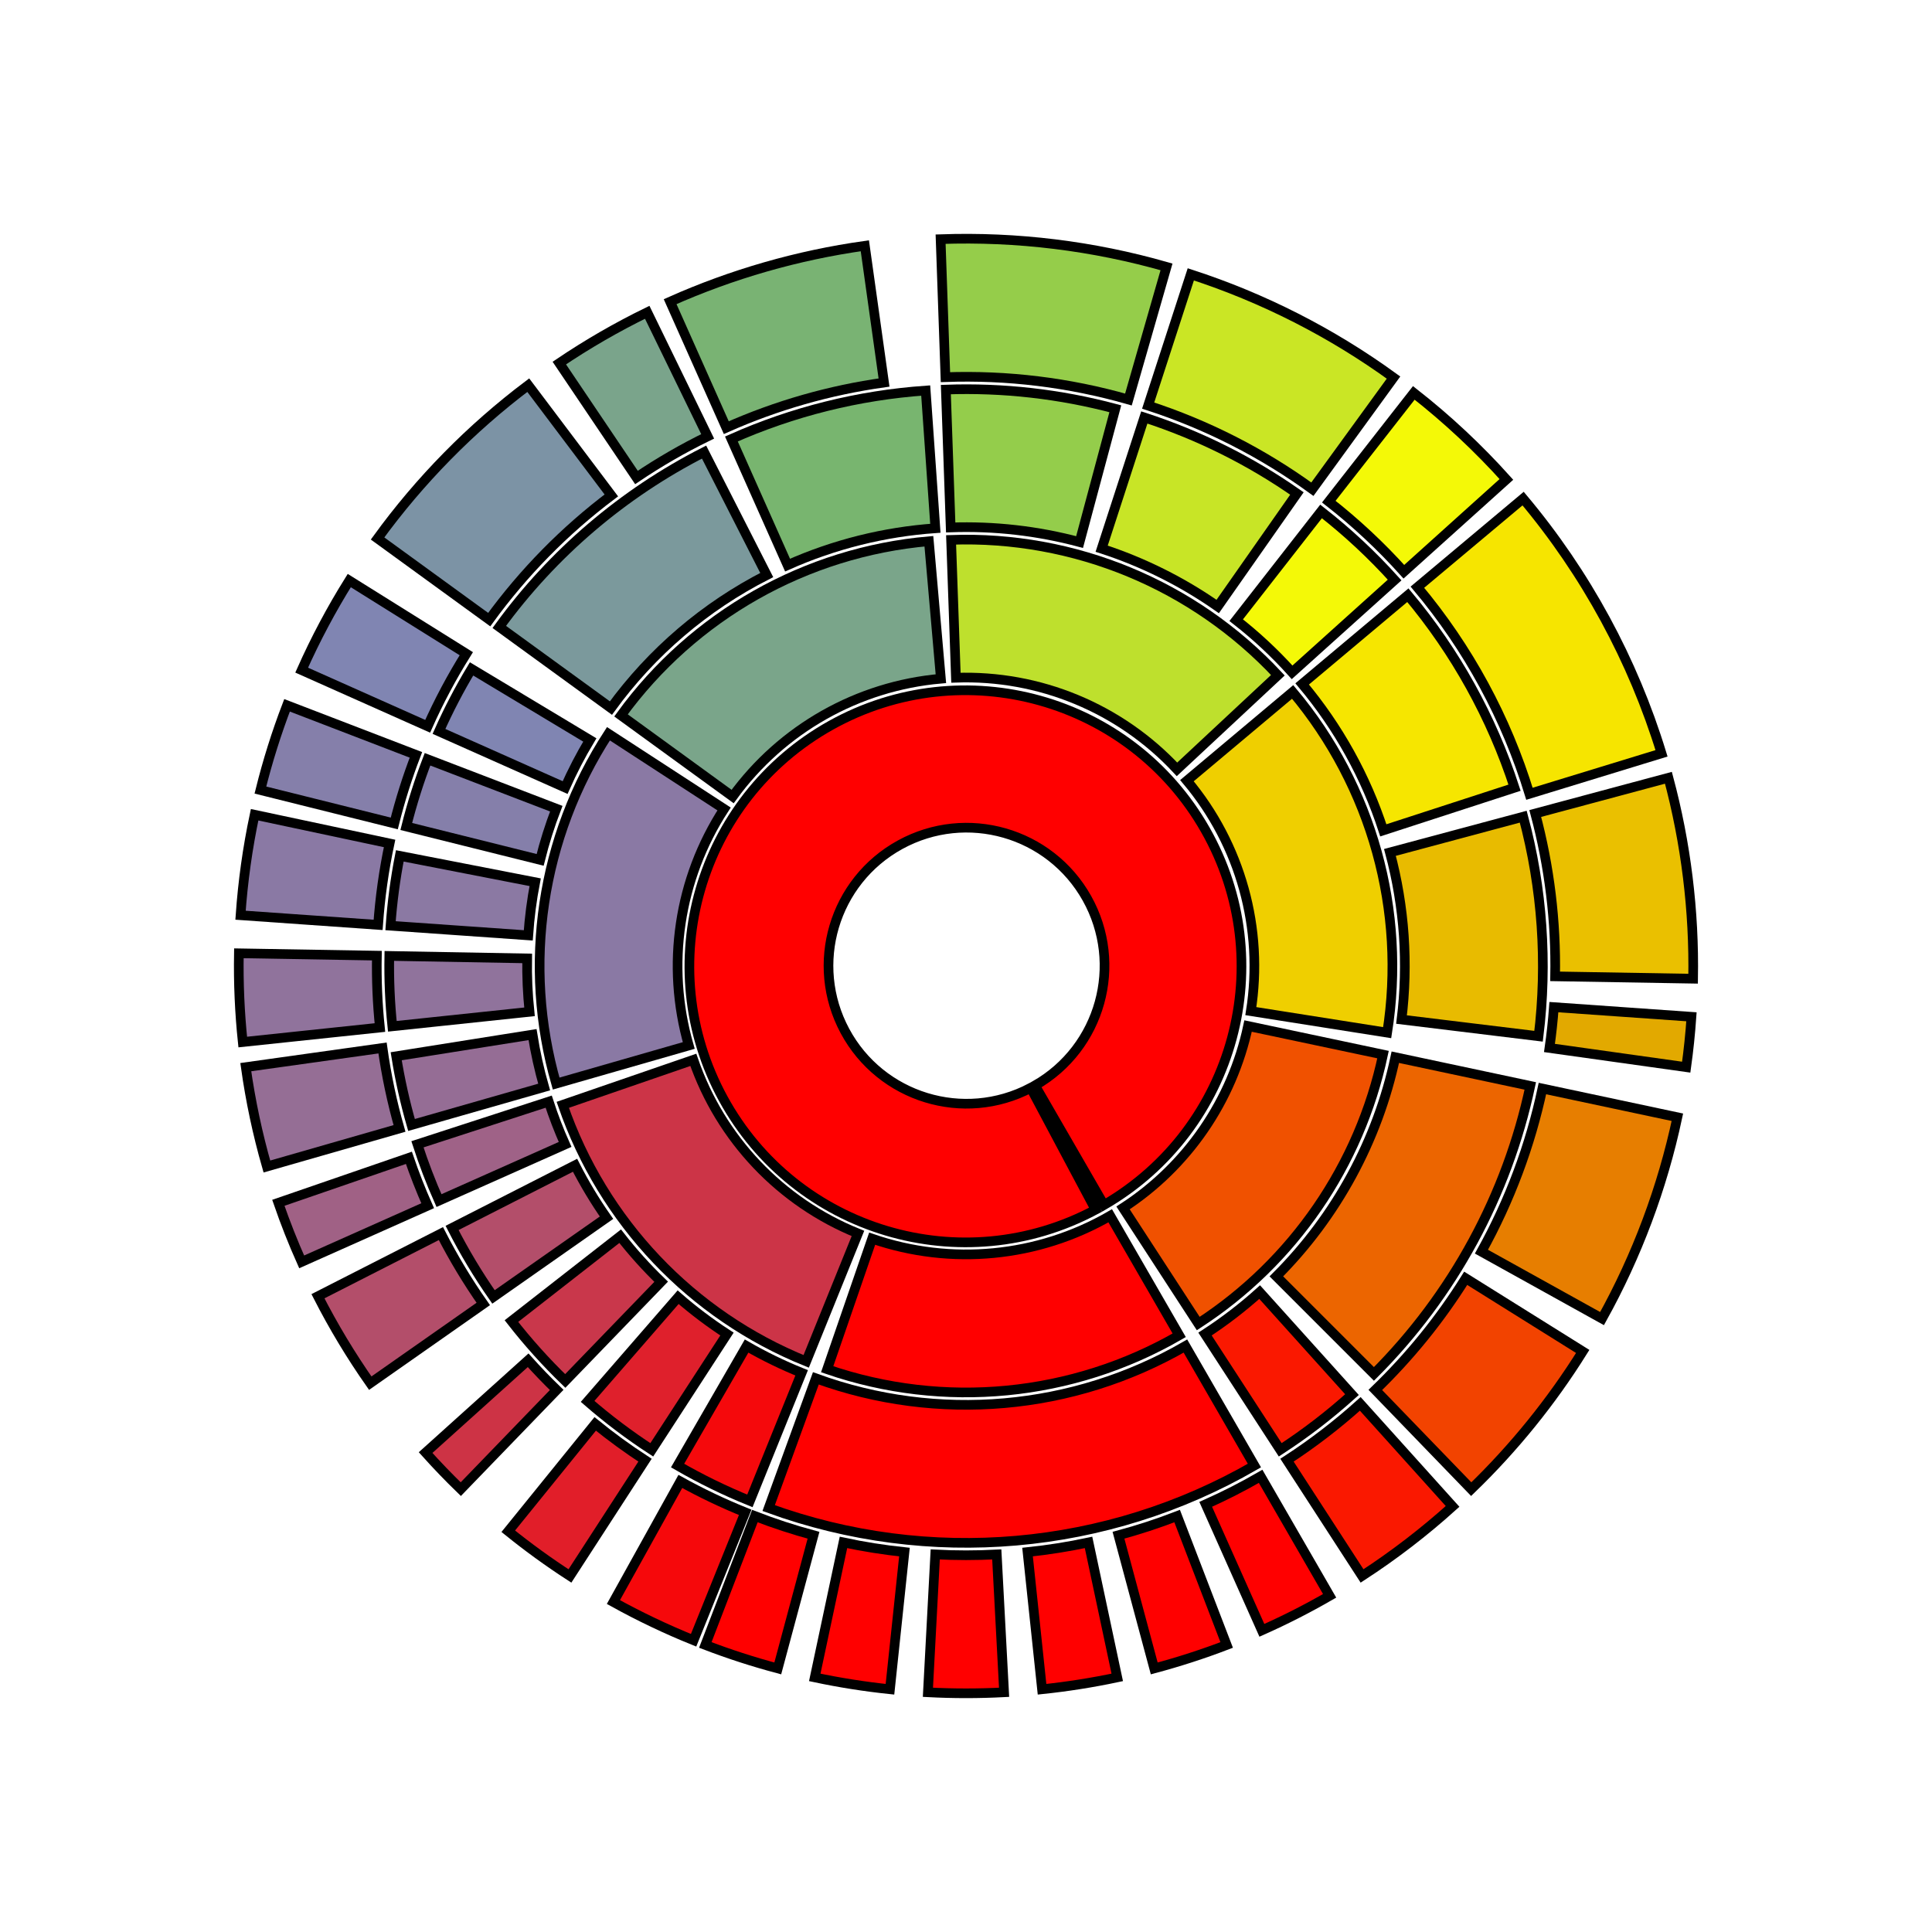
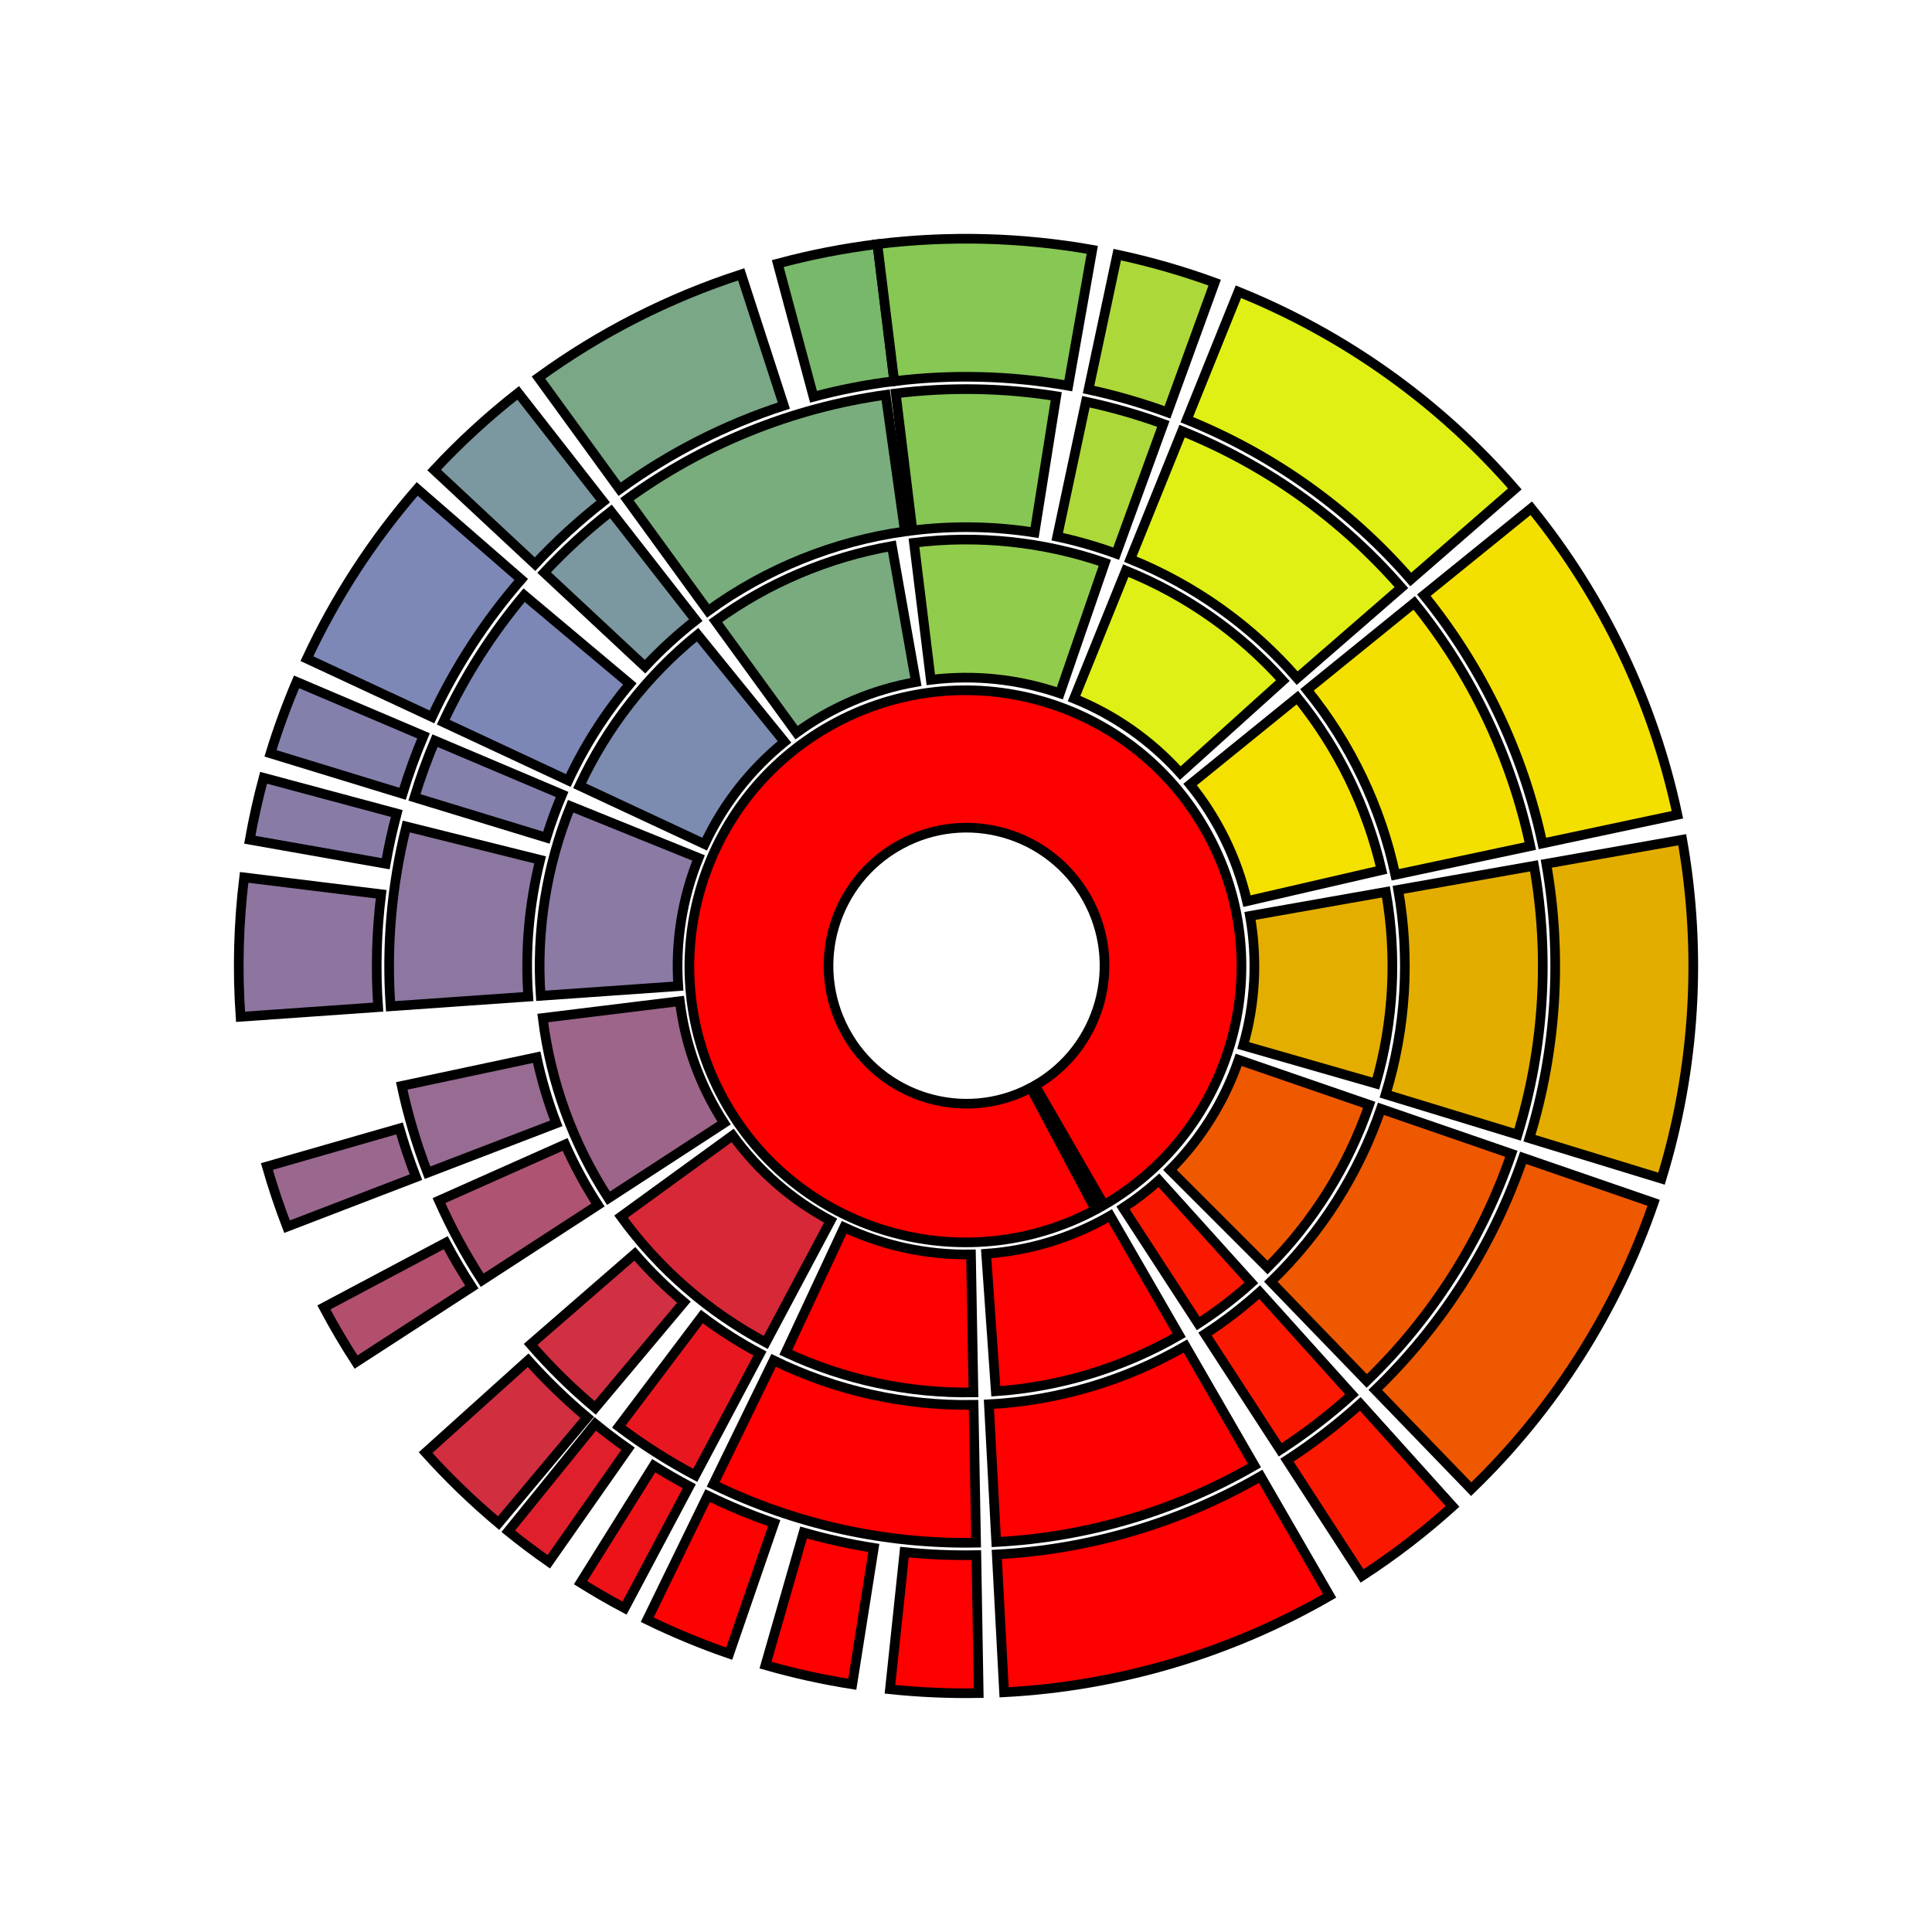
<svg xmlns="http://www.w3.org/2000/svg" width="600" height="600.0" viewBox="-7.0 -7.0 14 14">
  <defs>
</defs>
  <path d="M0.5,0.866 A1.0,1.0,0,1,0,0.469,0.883 L0.939,1.766 A2.0,2.0,0,1,1,1,1.732 Z" fill="red" stroke="black" stroke-width="0.07" />
-   <path d="M-0.68,1.976 A2.09,2.09,0,0,0,1.045,1.81 L1.545,2.676 A3.09,3.09,0,0,1,-1.006,2.922 Z" fill="#ff0000" stroke="black" stroke-width="0.07" />
-   <path d="M-1.976,0.68 A2.09,2.09,0,0,0,-0.783,1.938 L-1.158,2.865 A3.09,3.09,0,0,1,-2.922,1.006 Z" fill="#cc3447" stroke="black" stroke-width="0.07" />
-   <path d="M-1.753,-1.138 A2.09,2.09,0,0,0,-2.009,0.576 L-2.97,0.852 A3.09,3.09,0,0,1,-2.591,-1.683 Z" fill="#8a79a4" stroke="black" stroke-width="0.07" />
-   <path d="M-0.182,-2.082 A2.09,2.09,0,0,0,-1.691,-1.228 L-2.5,-1.816 A3.09,3.09,0,0,1,-0.269,-3.078 Z" fill="#7aa58a" stroke="black" stroke-width="0.07" />
-   <path d="M1.529,-1.425 A2.09,2.09,0,0,0,-0.073,-2.089 L-0.108,-3.088 A3.09,3.09,0,0,1,2.26,-2.107 Z" fill="#bee02d" stroke="black" stroke-width="0.07" />
-   <path d="M2.064,0.327 A2.09,2.09,0,0,0,1.601,-1.343 L2.367,-1.986 A3.09,3.09,0,0,1,3.052,0.483 Z" fill="#efcf00" stroke="black" stroke-width="0.07" />
-   <path d="M1.138,1.753 A2.09,2.09,0,0,0,2.044,0.435 L3.022,0.642 A3.09,3.09,0,0,1,1.683,2.591 Z" fill="#f05100" stroke="black" stroke-width="0.07" />
-   <path d="M-1.088,2.988 A3.18,3.18,0,0,0,1.59,2.754 L2.09,3.62 A4.18,4.18,0,0,1,-1.43,3.928 Z" fill="#ff0000" stroke="black" stroke-width="0.07" />
-   <path d="M-1.59,2.754 A3.18,3.18,0,0,0,-1.191,2.948 L-1.566,3.876 A4.18,4.18,0,0,1,-2.09,3.62 Z" fill="#f5090c" stroke="black" stroke-width="0.07" />
-   <path d="M-2.086,2.4 A3.18,3.18,0,0,0,-1.732,2.667 L-2.277,3.506 A4.18,4.18,0,0,1,-2.742,3.155 Z" fill="#df202c" stroke="black" stroke-width="0.07" />
-   <path d="M-2.506,1.958 A3.18,3.18,0,0,0,-2.209,2.288 L-2.904,3.007 A4.18,4.18,0,0,1,-3.294,2.573 Z" fill="#c9374b" stroke="black" stroke-width="0.07" />
-   <path d="M-2.833,1.444 A3.18,3.18,0,0,0,-2.605,1.824 L-3.424,2.398 A4.18,4.18,0,0,1,-3.724,1.898 Z" fill="#b34e6a" stroke="black" stroke-width="0.07" />
-   <path d="M-3.024,0.983 A3.18,3.18,0,0,0,-2.905,1.293 L-3.819,1.7 A4.18,4.18,0,0,1,-3.975,1.292 Z" fill="#9f6287" stroke="black" stroke-width="0.07" />
-   <path d="M-3.141,0.497 A3.18,3.18,0,0,0,-3.057,0.877 L-4.018,1.152 A4.18,4.18,0,0,1,-4.129,0.654 Z" fill="#956d95" stroke="black" stroke-width="0.07" />
-   <path d="M-3.18,-0.055 A3.18,3.18,0,0,0,-3.163,0.332 L-4.157,0.437 A4.18,4.18,0,0,1,-4.179,-0.073 Z" fill="#90739c" stroke="black" stroke-width="0.07" />
-   <path d="M-3.122,-0.607 A3.18,3.18,0,0,0,-3.172,-0.222 L-4.17,-0.292 A4.18,4.18,0,0,1,-4.103,-0.798 Z" fill="#8b79a3" stroke="black" stroke-width="0.07" />
-   <path d="M-2.969,-1.14 A3.18,3.18,0,0,0,-3.086,-0.769 L-4.056,-1.011 A4.18,4.18,0,0,1,-3.902,-1.498 Z" fill="#857faa" stroke="black" stroke-width="0.07" />
-   <path d="M-2.726,-1.638 A3.18,3.18,0,0,0,-2.905,-1.293 L-3.819,-1.7 A4.18,4.18,0,0,1,-3.583,-2.153 Z" fill="#8085b2" stroke="black" stroke-width="0.07" />
-   <path d="M-1.444,-2.833 A3.18,3.18,0,0,0,-2.573,-1.869 L-3.382,-2.457 A4.18,4.18,0,0,1,-1.898,-3.724 Z" fill="#7b999c" stroke="black" stroke-width="0.07" />
-   <path d="M-0.222,-3.172 A3.18,3.18,0,0,0,-1.293,-2.905 L-1.7,-3.819 A4.18,4.18,0,0,1,-0.292,-4.17 Z" fill="#78b56f" stroke="black" stroke-width="0.07" />
-   <path d="M0.823,-3.072 A3.18,3.18,0,0,0,-0.111,-3.178 L-0.146,-4.177 A4.18,4.18,0,0,1,1.082,-4.038 Z" fill="#94cd4b" stroke="black" stroke-width="0.07" />
-   <path d="M1.824,-2.605 A3.18,3.18,0,0,0,0.983,-3.024 L1.292,-3.975 A4.18,4.18,0,0,1,2.398,-3.424 Z" fill="#c8e526" stroke="black" stroke-width="0.07" />
-   <path d="M2.363,-2.128 A3.18,3.18,0,0,0,1.958,-2.506 L2.573,-3.294 A4.18,4.18,0,0,1,3.106,-2.797 Z" fill="#f4f907" stroke="black" stroke-width="0.07" />
-   <path d="M3.024,-0.983 A3.18,3.18,0,0,0,2.436,-2.044 L3.202,-2.687 A4.18,4.18,0,0,1,3.975,-1.292 Z" fill="#f6e600" stroke="black" stroke-width="0.07" />
-   <path d="M3.156,0.388 A3.18,3.18,0,0,0,3.072,-0.823 L4.038,-1.082 A4.18,4.18,0,0,1,4.149,0.509 Z" fill="#e8bb00" stroke="black" stroke-width="0.07" />
-   <path d="M2.249,2.249 A3.18,3.18,0,0,0,3.111,0.661 L4.089,0.869 A4.18,4.18,0,0,1,2.956,2.956 Z" fill="#ec6500" stroke="black" stroke-width="0.07" />
+   <path d="M0.146,2.085 A2.09,2.09,0,0,0,1.045,1.81 L1.545,2.676 A3.09,3.09,0,0,1,0.216,3.082 Z" fill="#ff0000" stroke="black" stroke-width="0.07" />
+   <path d="M-0.883,1.894 A2.09,2.09,0,0,0,0.036,2.09 L0.054,3.09 A3.09,3.09,0,0,1,-1.306,2.8 Z" fill="#ff0000" stroke="black" stroke-width="0.07" />
+   <path d="M-1.691,1.228 A2.09,2.09,0,0,0,-0.981,1.845 L-1.451,2.728 A3.09,3.09,0,0,1,-2.5,1.816 Z" fill="#d72837" stroke="black" stroke-width="0.07" />
+   <path d="M-2.074,0.255 A2.09,2.09,0,0,0,-1.753,1.138 L-2.591,1.683 A3.09,3.09,0,0,1,-3.067,0.377 Z" fill="#9d6589" stroke="black" stroke-width="0.07" />
+   <path d="M-1.938,-0.783 A2.09,2.09,0,0,0,-2.085,0.146 L-3.082,0.216 A3.09,3.09,0,0,1,-2.865,-1.158 Z" fill="#8a7aa4" stroke="black" stroke-width="0.07" />
+   <path d="M-1.315,-1.624 A2.09,2.09,0,0,0,-1.894,-0.883 L-2.8,-1.306 A3.09,3.09,0,0,1,-1.945,-2.401 Z" fill="#7c8cb0" stroke="black" stroke-width="0.07" />
+   <path d="M-0.363,-2.058 A2.09,2.09,0,0,0,-1.228,-1.691 L-1.816,-2.5 A3.09,3.09,0,0,1,-0.537,-3.043 Z" fill="#79ab7f" stroke="black" stroke-width="0.07" />
+   <path d="M0.68,-1.976 A2.09,2.09,0,0,0,-0.255,-2.074 L-0.377,-3.067 A3.09,3.09,0,0,1,1.006,-2.922 Z" fill="#92cc4c" stroke="black" stroke-width="0.07" />
+   <path d="M1.553,-1.398 A2.09,2.09,0,0,0,0.783,-1.938 L1.158,-2.865 A3.09,3.09,0,0,1,2.296,-2.068 Z" fill="#dff016" stroke="black" stroke-width="0.07" />
+   <path d="M2.036,-0.47 A2.09,2.09,0,0,0,1.624,-1.315 L2.401,-1.945 A3.09,3.09,0,0,1,3.011,-0.695 Z" fill="#f5e100" stroke="black" stroke-width="0.07" />
+   <path d="M2.009,0.576 A2.09,2.09,0,0,0,2.058,-0.363 L3.043,-0.537 A3.09,3.09,0,0,1,2.97,0.852 Z" fill="#e4ae00" stroke="black" stroke-width="0.07" />
+   <path d="M1.478,1.478 A2.09,2.09,0,0,0,1.976,0.68 L2.922,1.006 A3.09,3.09,0,0,1,2.185,2.185 Z" fill="#ee5900" stroke="black" stroke-width="0.07" />
+   <path d="M1.138,1.753 A2.09,2.09,0,0,0,1.398,1.553 L2.068,2.296 A3.09,3.09,0,0,1,1.683,2.591 Z" fill="#fa1800" stroke="black" stroke-width="0.07" />
+   <path d="M0.166,3.176 A3.18,3.18,0,0,0,1.59,2.754 L2.09,3.62 A4.18,4.18,0,0,1,0.219,4.174 Z" fill="#ff0000" stroke="black" stroke-width="0.07" />
+   <path d="M-1.394,2.858 A3.18,3.18,0,0,0,0.055,3.18 L0.073,4.179 A4.18,4.18,0,0,1,-1.832,3.757 Z" fill="#ff0000" stroke="black" stroke-width="0.07" />
+   <path d="M-1.914,2.54 A3.18,3.18,0,0,0,-1.493,2.808 L-1.962,3.691 A4.18,4.18,0,0,1,-2.516,3.338 Z" fill="#e8171f" stroke="black" stroke-width="0.07" />
+   <path d="M-2.4,2.086 A3.18,3.18,0,0,0,-2.044,2.436 L-2.687,3.202 A4.18,4.18,0,0,1,-3.155,2.742 Z" fill="#d03041" stroke="black" stroke-width="0.07" />
+   <path d="M-2.905,1.293 A3.18,3.18,0,0,0,-2.667,1.732 L-3.506,2.277 A4.18,4.18,0,0,1,-3.819,1.7 Z" fill="#ae5371" stroke="black" stroke-width="0.07" />
+   <path d="M-3.111,0.661 A3.18,3.18,0,0,0,-2.969,1.14 L-3.902,1.498 A4.18,4.18,0,0,1,-4.089,0.869 Z" fill="#976b92" stroke="black" stroke-width="0.07" />
+   <path d="M-3.086,-0.769 A3.18,3.18,0,0,0,-3.172,0.222 L-4.17,0.292 A4.18,4.18,0,0,1,-4.056,-1.011 Z" fill="#8c77a1" stroke="black" stroke-width="0.07" />
+   <path d="M-2.927,-1.243 A3.18,3.18,0,0,0,-3.041,-0.93 L-3.997,-1.222 A4.18,4.18,0,0,1,-3.848,-1.633 Z" fill="#8480ac" stroke="black" stroke-width="0.07" />
+   <path d="M-2.436,-2.044 A3.18,3.18,0,0,0,-2.882,-1.344 L-3.788,-1.767 A4.18,4.18,0,0,1,-3.202,-2.687 Z" fill="#7d87b5" stroke="black" stroke-width="0.07" />
+   <path d="M-1.958,-2.506 A3.18,3.18,0,0,0,-2.326,-2.169 L-3.057,-2.851 A4.18,4.18,0,0,1,-2.573,-3.294 Z" fill="#7b97a0" stroke="black" stroke-width="0.07" />
+   <path d="M-0.443,-3.149 A3.18,3.18,0,0,0,-1.869,-2.573 L-2.457,-3.382 A4.18,4.18,0,0,1,-0.582,-4.139 Z" fill="#79ad7d" stroke="black" stroke-width="0.07" />
+   <path d="M0.497,-3.141 A3.18,3.18,0,0,0,-0.388,-3.156 L-0.509,-4.149 A4.18,4.18,0,0,1,0.654,-4.129 Z" fill="#85c655" stroke="black" stroke-width="0.07" />
+   <path d="M1.088,-2.988 A3.18,3.18,0,0,0,0.661,-3.111 L0.869,-4.089 A4.18,4.18,0,0,1,1.43,-3.928 Z" fill="#add839" stroke="black" stroke-width="0.07" />
+   <path d="M2.4,-2.086 A3.18,3.18,0,0,0,1.191,-2.948 L1.566,-3.876 A4.18,4.18,0,0,1,3.155,-2.742 Z" fill="#e0f015" stroke="black" stroke-width="0.07" />
+   <path d="M3.111,-0.661 A3.18,3.18,0,0,0,2.471,-2.001 L3.248,-2.631 A4.18,4.18,0,0,1,4.089,-0.869 Z" fill="#f4e000" stroke="black" stroke-width="0.07" />
+   <path d="M3.041,0.93 A3.18,3.18,0,0,0,3.132,-0.552 L4.116,-0.726 A4.18,4.18,0,0,1,3.997,1.222 Z" fill="#e3ad00" stroke="black" stroke-width="0.07" />
+   <path d="M2.209,2.288 A3.18,3.18,0,0,0,3.007,1.035 L3.952,1.361 A4.18,4.18,0,0,1,2.904,3.007 Z" fill="#ee5800" stroke="black" stroke-width="0.07" />
  <path d="M1.732,2.667 A3.18,3.18,0,0,0,2.128,2.363 L2.797,3.106 A4.18,4.18,0,0,1,2.277,3.506 Z" fill="#fa1800" stroke="black" stroke-width="0.07" />
-   <path d="M1.737,3.901 A4.27,4.27,0,0,0,2.135,3.698 L2.635,4.564 A5.27,5.27,0,0,1,2.144,4.814 Z" fill="#ff0000" stroke="black" stroke-width="0.07" />
-   <path d="M1.105,4.125 A4.27,4.27,0,0,0,1.53,3.986 L1.889,4.92 A5.27,5.27,0,0,1,1.364,5.09 Z" fill="#ff0000" stroke="black" stroke-width="0.07" />
-   <path d="M0.446,4.247 A4.27,4.27,0,0,0,0.888,4.177 L1.096,5.155 A5.27,5.27,0,0,1,0.551,5.241 Z" fill="#ff0000" stroke="black" stroke-width="0.07" />
-   <path d="M-0.223,4.264 A4.27,4.27,0,0,0,0.223,4.264 L0.276,5.263 A5.27,5.27,0,0,1,-0.276,5.263 Z" fill="#ff0000" stroke="black" stroke-width="0.07" />
-   <path d="M-0.888,4.177 A4.27,4.27,0,0,0,-0.446,4.247 L-0.551,5.241 A5.27,5.27,0,0,1,-1.096,5.155 Z" fill="#ff0000" stroke="black" stroke-width="0.07" />
-   <path d="M-1.53,3.986 A4.27,4.27,0,0,0,-1.105,4.125 L-1.364,5.09 A5.27,5.27,0,0,1,-1.889,4.92 Z" fill="#ff0000" stroke="black" stroke-width="0.07" />
-   <path d="M-2.07,3.735 A4.27,4.27,0,0,0,-1.6,3.959 L-1.974,4.886 A5.27,5.27,0,0,1,-2.555,4.609 Z" fill="#f6080b" stroke="black" stroke-width="0.07" />
-   <path d="M-2.687,3.318 A4.27,4.27,0,0,0,-2.326,3.581 L-2.87,4.42 A5.27,5.27,0,0,1,-3.317,4.096 Z" fill="#e11e29" stroke="black" stroke-width="0.07" />
-   <path d="M-3.173,2.857 A4.27,4.27,0,0,0,-2.966,3.072 L-3.661,3.791 A5.27,5.27,0,0,1,-3.916,3.526 Z" fill="#cd3345" stroke="black" stroke-width="0.07" />
-   <path d="M-3.805,1.939 A4.27,4.27,0,0,0,-3.498,2.449 L-4.317,3.023 A5.27,5.27,0,0,1,-4.696,2.393 Z" fill="#b34e6a" stroke="black" stroke-width="0.07" />
-   <path d="M-4.037,1.39 A4.27,4.27,0,0,0,-3.901,1.737 L-4.814,2.144 A5.27,5.27,0,0,1,-4.983,1.716 Z" fill="#a06185" stroke="black" stroke-width="0.07" />
-   <path d="M-4.228,0.594 A4.27,4.27,0,0,0,-4.105,1.177 L-5.066,1.453 A5.27,5.27,0,0,1,-5.219,0.733 Z" fill="#956e95" stroke="black" stroke-width="0.07" />
-   <path d="M-4.269,-0.075 A4.27,4.27,0,0,0,-4.247,0.446 L-5.241,0.551 A5.27,5.27,0,0,1,-5.269,-0.092 Z" fill="#90739c" stroke="black" stroke-width="0.07" />
-   <path d="M-4.177,-0.888 A4.27,4.27,0,0,0,-4.26,-0.298 L-5.257,-0.368 A5.27,5.27,0,0,1,-5.155,-1.096 Z" fill="#8a79a4" stroke="black" stroke-width="0.07" />
-   <path d="M-3.986,-1.53 A4.27,4.27,0,0,0,-4.143,-1.033 L-5.113,-1.275 A5.27,5.27,0,0,1,-4.92,-1.889 Z" fill="#857faa" stroke="black" stroke-width="0.07" />
-   <path d="M-3.621,-2.263 A4.27,4.27,0,0,0,-3.901,-1.737 L-4.814,-2.144 A5.27,5.27,0,0,1,-4.469,-2.793 Z" fill="#8085b2" stroke="black" stroke-width="0.07" />
-   <path d="M-2.57,-3.41 A4.27,4.27,0,0,0,-3.455,-2.51 L-4.264,-3.098 A5.27,5.27,0,0,1,-3.172,-4.209 Z" fill="#7c93a5" stroke="black" stroke-width="0.07" />
-   <path d="M-1.872,-3.838 A4.27,4.27,0,0,0,-2.388,-3.54 L-2.947,-4.369 A5.27,5.27,0,0,1,-2.31,-4.737 Z" fill="#7aa48b" stroke="black" stroke-width="0.07" />
-   <path d="M-0.594,-4.228 A4.27,4.27,0,0,0,-1.737,-3.901 L-2.144,-4.814 A5.27,5.27,0,0,1,-0.733,-5.219 Z" fill="#79b373" stroke="black" stroke-width="0.07" />
-   <path d="M1.177,-4.105 A4.27,4.27,0,0,0,-0.149,-4.267 L-0.184,-5.267 A5.27,5.27,0,0,1,1.453,-5.066 Z" fill="#95cd4a" stroke="black" stroke-width="0.07" />
-   <path d="M2.51,-3.455 A4.27,4.27,0,0,0,1.32,-4.061 L1.629,-5.012 A5.27,5.27,0,0,1,3.098,-4.264 Z" fill="#cae625" stroke="black" stroke-width="0.07" />
-   <path d="M3.173,-2.857 A4.27,4.27,0,0,0,2.629,-3.365 L3.245,-4.153 A5.27,5.27,0,0,1,3.916,-3.526 Z" fill="#f4f907" stroke="black" stroke-width="0.07" />
-   <path d="M4.083,-1.248 A4.27,4.27,0,0,0,3.271,-2.745 L4.037,-3.387 A5.27,5.27,0,0,1,5.04,-1.541 Z" fill="#f6e500" stroke="black" stroke-width="0.07" />
-   <path d="M4.269,0.075 A4.27,4.27,0,0,0,4.125,-1.105 L5.09,-1.364 A5.27,5.27,0,0,1,5.269,0.092 Z" fill="#eac000" stroke="black" stroke-width="0.07" />
-   <path d="M4.228,0.594 A4.27,4.27,0,0,0,4.26,0.298 L5.257,0.368 A5.27,5.27,0,0,1,5.219,0.733 Z" fill="#e2a900" stroke="black" stroke-width="0.07" />
-   <path d="M3.735,2.07 A4.27,4.27,0,0,0,4.177,0.888 L5.155,1.096 A5.27,5.27,0,0,1,4.609,2.555 Z" fill="#e77e00" stroke="black" stroke-width="0.07" />
-   <path d="M2.966,3.072 A4.27,4.27,0,0,0,3.621,2.263 L4.469,2.793 A5.27,5.27,0,0,1,3.661,3.791 Z" fill="#f24300" stroke="black" stroke-width="0.07" />
+   <path d="M0.223,4.264 A4.27,4.27,0,0,0,2.135,3.698 L2.635,4.564 A5.27,5.27,0,0,1,0.276,5.263 Z" fill="#ff0000" stroke="black" stroke-width="0.07" />
+   <path d="M-0.446,4.247 A4.27,4.27,0,0,0,0.075,4.269 L0.092,5.269 A5.27,5.27,0,0,1,-0.551,5.241 Z" fill="#ff0000" stroke="black" stroke-width="0.07" />
+   <path d="M-1.177,4.105 A4.27,4.27,0,0,0,-0.668,4.217 L-0.824,5.205 A5.27,5.27,0,0,1,-1.453,5.066 Z" fill="#ff0000" stroke="black" stroke-width="0.07" />
+   <path d="M-1.872,3.838 A4.27,4.27,0,0,0,-1.39,4.037 L-1.716,4.983 A5.27,5.27,0,0,1,-2.31,4.737 Z" fill="#fc0203" stroke="black" stroke-width="0.07" />
+   <path d="M-2.263,3.621 A4.27,4.27,0,0,0,-2.005,3.77 L-2.474,4.653 A5.27,5.27,0,0,1,-2.793,4.469 Z" fill="#ed1118" stroke="black" stroke-width="0.07" />
+   <path d="M-2.687,3.318 A4.27,4.27,0,0,0,-2.449,3.498 L-3.023,4.317 A5.27,5.27,0,0,1,-3.317,4.096 Z" fill="#df202c" stroke="black" stroke-width="0.07" />
+   <path d="M-3.173,2.857 A4.27,4.27,0,0,0,-2.745,3.271 L-3.387,4.037 A5.27,5.27,0,0,1,-3.916,3.526 Z" fill="#d12e40" stroke="black" stroke-width="0.07" />
+   <path d="M-3.77,2.005 A4.27,4.27,0,0,0,-3.581,2.326 L-4.42,2.87 A5.27,5.27,0,0,1,-4.653,2.474 Z" fill="#b24f6c" stroke="black" stroke-width="0.07" />
+   <path d="M-4.105,1.177 A4.27,4.27,0,0,0,-3.986,1.53 L-4.92,1.889 A5.27,5.27,0,0,1,-5.066,1.453 Z" fill="#9a688e" stroke="black" stroke-width="0.07" />
+   <path d="M-4.238,-0.52 A4.27,4.27,0,0,0,-4.26,0.298 L-5.257,0.368 A5.27,5.27,0,0,1,-5.231,-0.642 Z" fill="#8e759f" stroke="black" stroke-width="0.07" />
+   <path d="M-4.125,-1.105 A4.27,4.27,0,0,0,-4.205,-0.741 L-5.19,-0.915 A5.27,5.27,0,0,1,-5.09,-1.364 Z" fill="#887ca7" stroke="black" stroke-width="0.07" />
+   <path d="M-3.931,-1.668 A4.27,4.27,0,0,0,-4.083,-1.248 L-5.04,-1.541 A5.27,5.27,0,0,1,-4.851,-2.059 Z" fill="#8480ac" stroke="black" stroke-width="0.07" />
+   <path d="M-3.223,-2.801 A4.27,4.27,0,0,0,-3.87,-1.805 L-4.776,-2.227 A5.27,5.27,0,0,1,-3.977,-3.457 Z" fill="#7d88b6" stroke="black" stroke-width="0.07" />
+   <path d="M-2.629,-3.365 A4.27,4.27,0,0,0,-3.123,-2.912 L-3.854,-3.594 A5.27,5.27,0,0,1,-3.245,-4.153 Z" fill="#7b97a0" stroke="black" stroke-width="0.07" />
+   <path d="M-1.32,-4.061 A4.27,4.27,0,0,0,-2.51,-3.455 L-3.098,-4.264 A5.27,5.27,0,0,1,-1.629,-5.012 Z" fill="#7aa785" stroke="black" stroke-width="0.07" />
+   <path d="M-0.52,-4.238 A4.27,4.27,0,0,0,-1.105,-4.125 L-1.364,-5.09 A5.27,5.27,0,0,1,-0.642,-5.231 Z" fill="#78b86a" stroke="black" stroke-width="0.07" />
+   <path d="M0.741,-4.205 A4.27,4.27,0,0,0,-0.52,-4.238 L-0.642,-5.231 A5.27,5.27,0,0,1,0.915,-5.19 Z" fill="#87c754" stroke="black" stroke-width="0.07" />
+   <path d="M1.46,-4.012 A4.27,4.27,0,0,0,0.888,-4.177 L1.096,-5.155 A5.27,5.27,0,0,1,1.802,-4.952 Z" fill="#add839" stroke="black" stroke-width="0.07" />
+   <path d="M3.223,-2.801 A4.27,4.27,0,0,0,1.6,-3.959 L1.974,-4.886 A5.27,5.27,0,0,1,3.977,-3.457 Z" fill="#e0f015" stroke="black" stroke-width="0.07" />
+   <path d="M4.177,-0.888 A4.27,4.27,0,0,0,3.318,-2.687 L4.096,-3.317 A5.27,5.27,0,0,1,5.155,-1.096 Z" fill="#f4e000" stroke="black" stroke-width="0.07" />
+   <path d="M4.083,1.248 A4.27,4.27,0,0,0,4.205,-0.741 L5.19,-0.915 A5.27,5.27,0,0,1,5.04,1.541 Z" fill="#e3ad00" stroke="black" stroke-width="0.07" />
+   <path d="M2.966,3.072 A4.27,4.27,0,0,0,4.037,1.39 L4.983,1.716 A5.27,5.27,0,0,1,3.661,3.791 Z" fill="#ee5800" stroke="black" stroke-width="0.07" />
  <path d="M2.326,3.581 A4.27,4.27,0,0,0,2.857,3.173 L3.526,3.916 A5.27,5.27,0,0,1,2.87,4.42 Z" fill="#fa1800" stroke="black" stroke-width="0.07" />
</svg>
